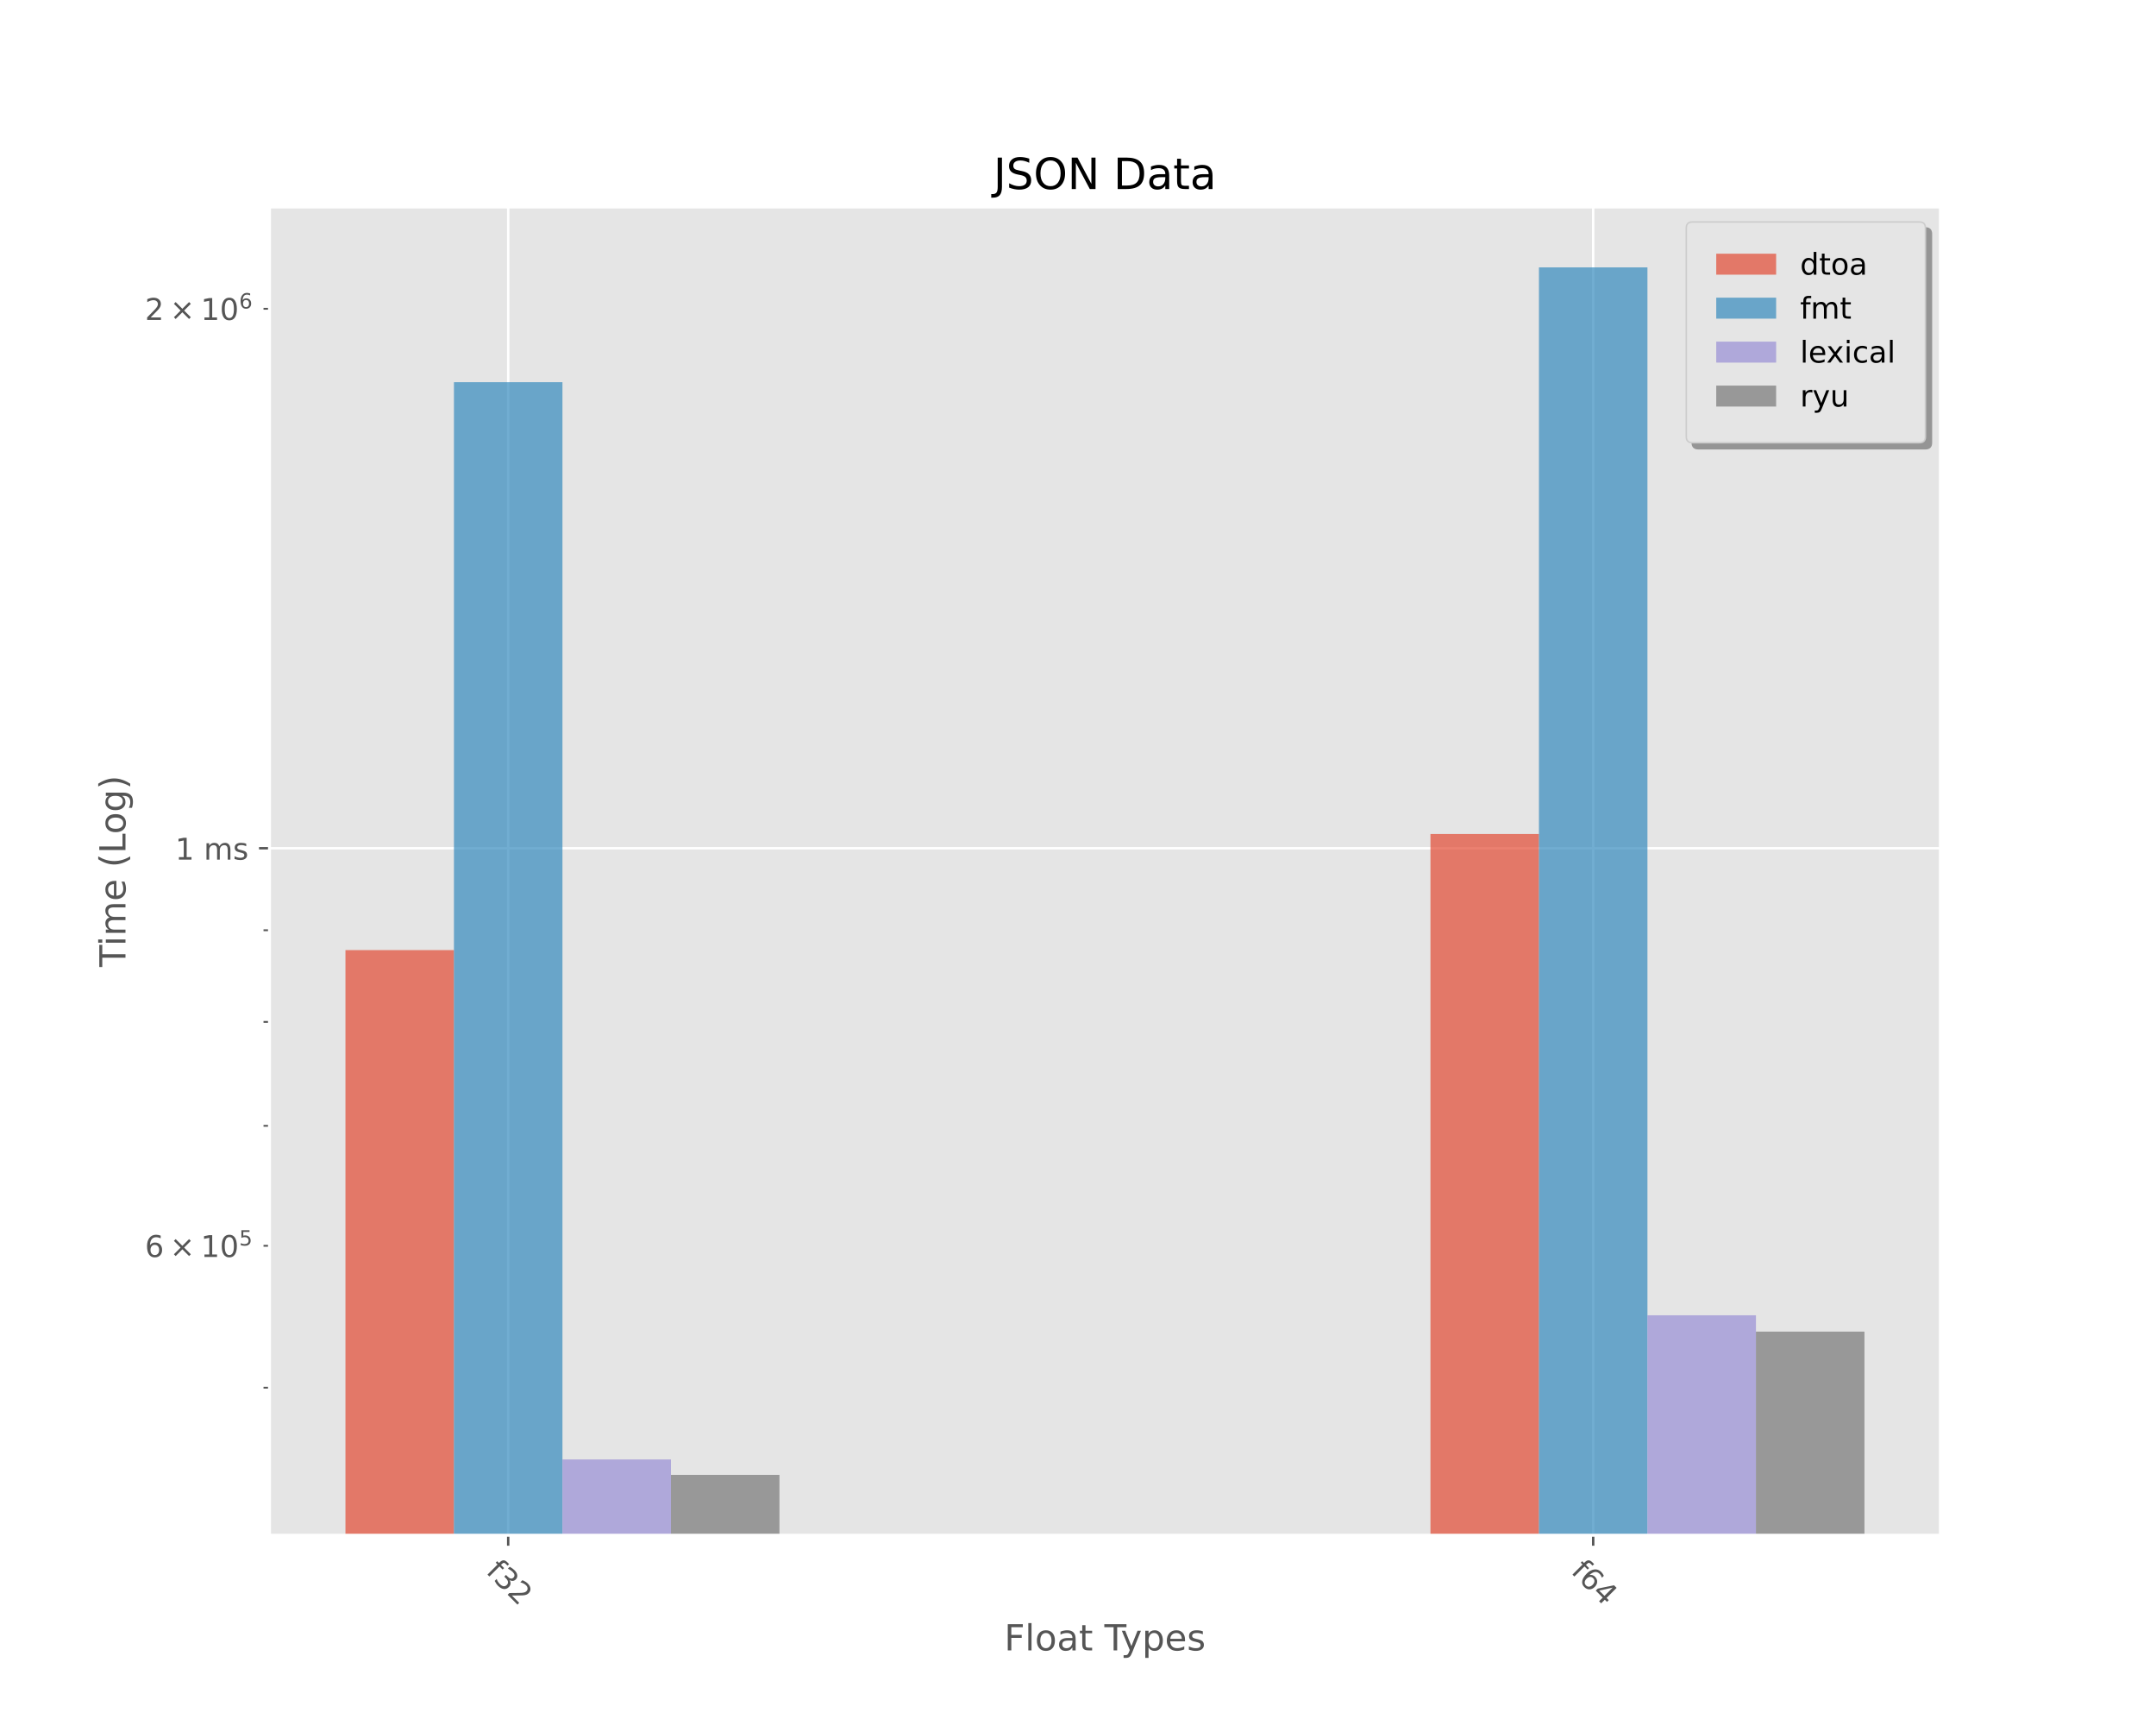
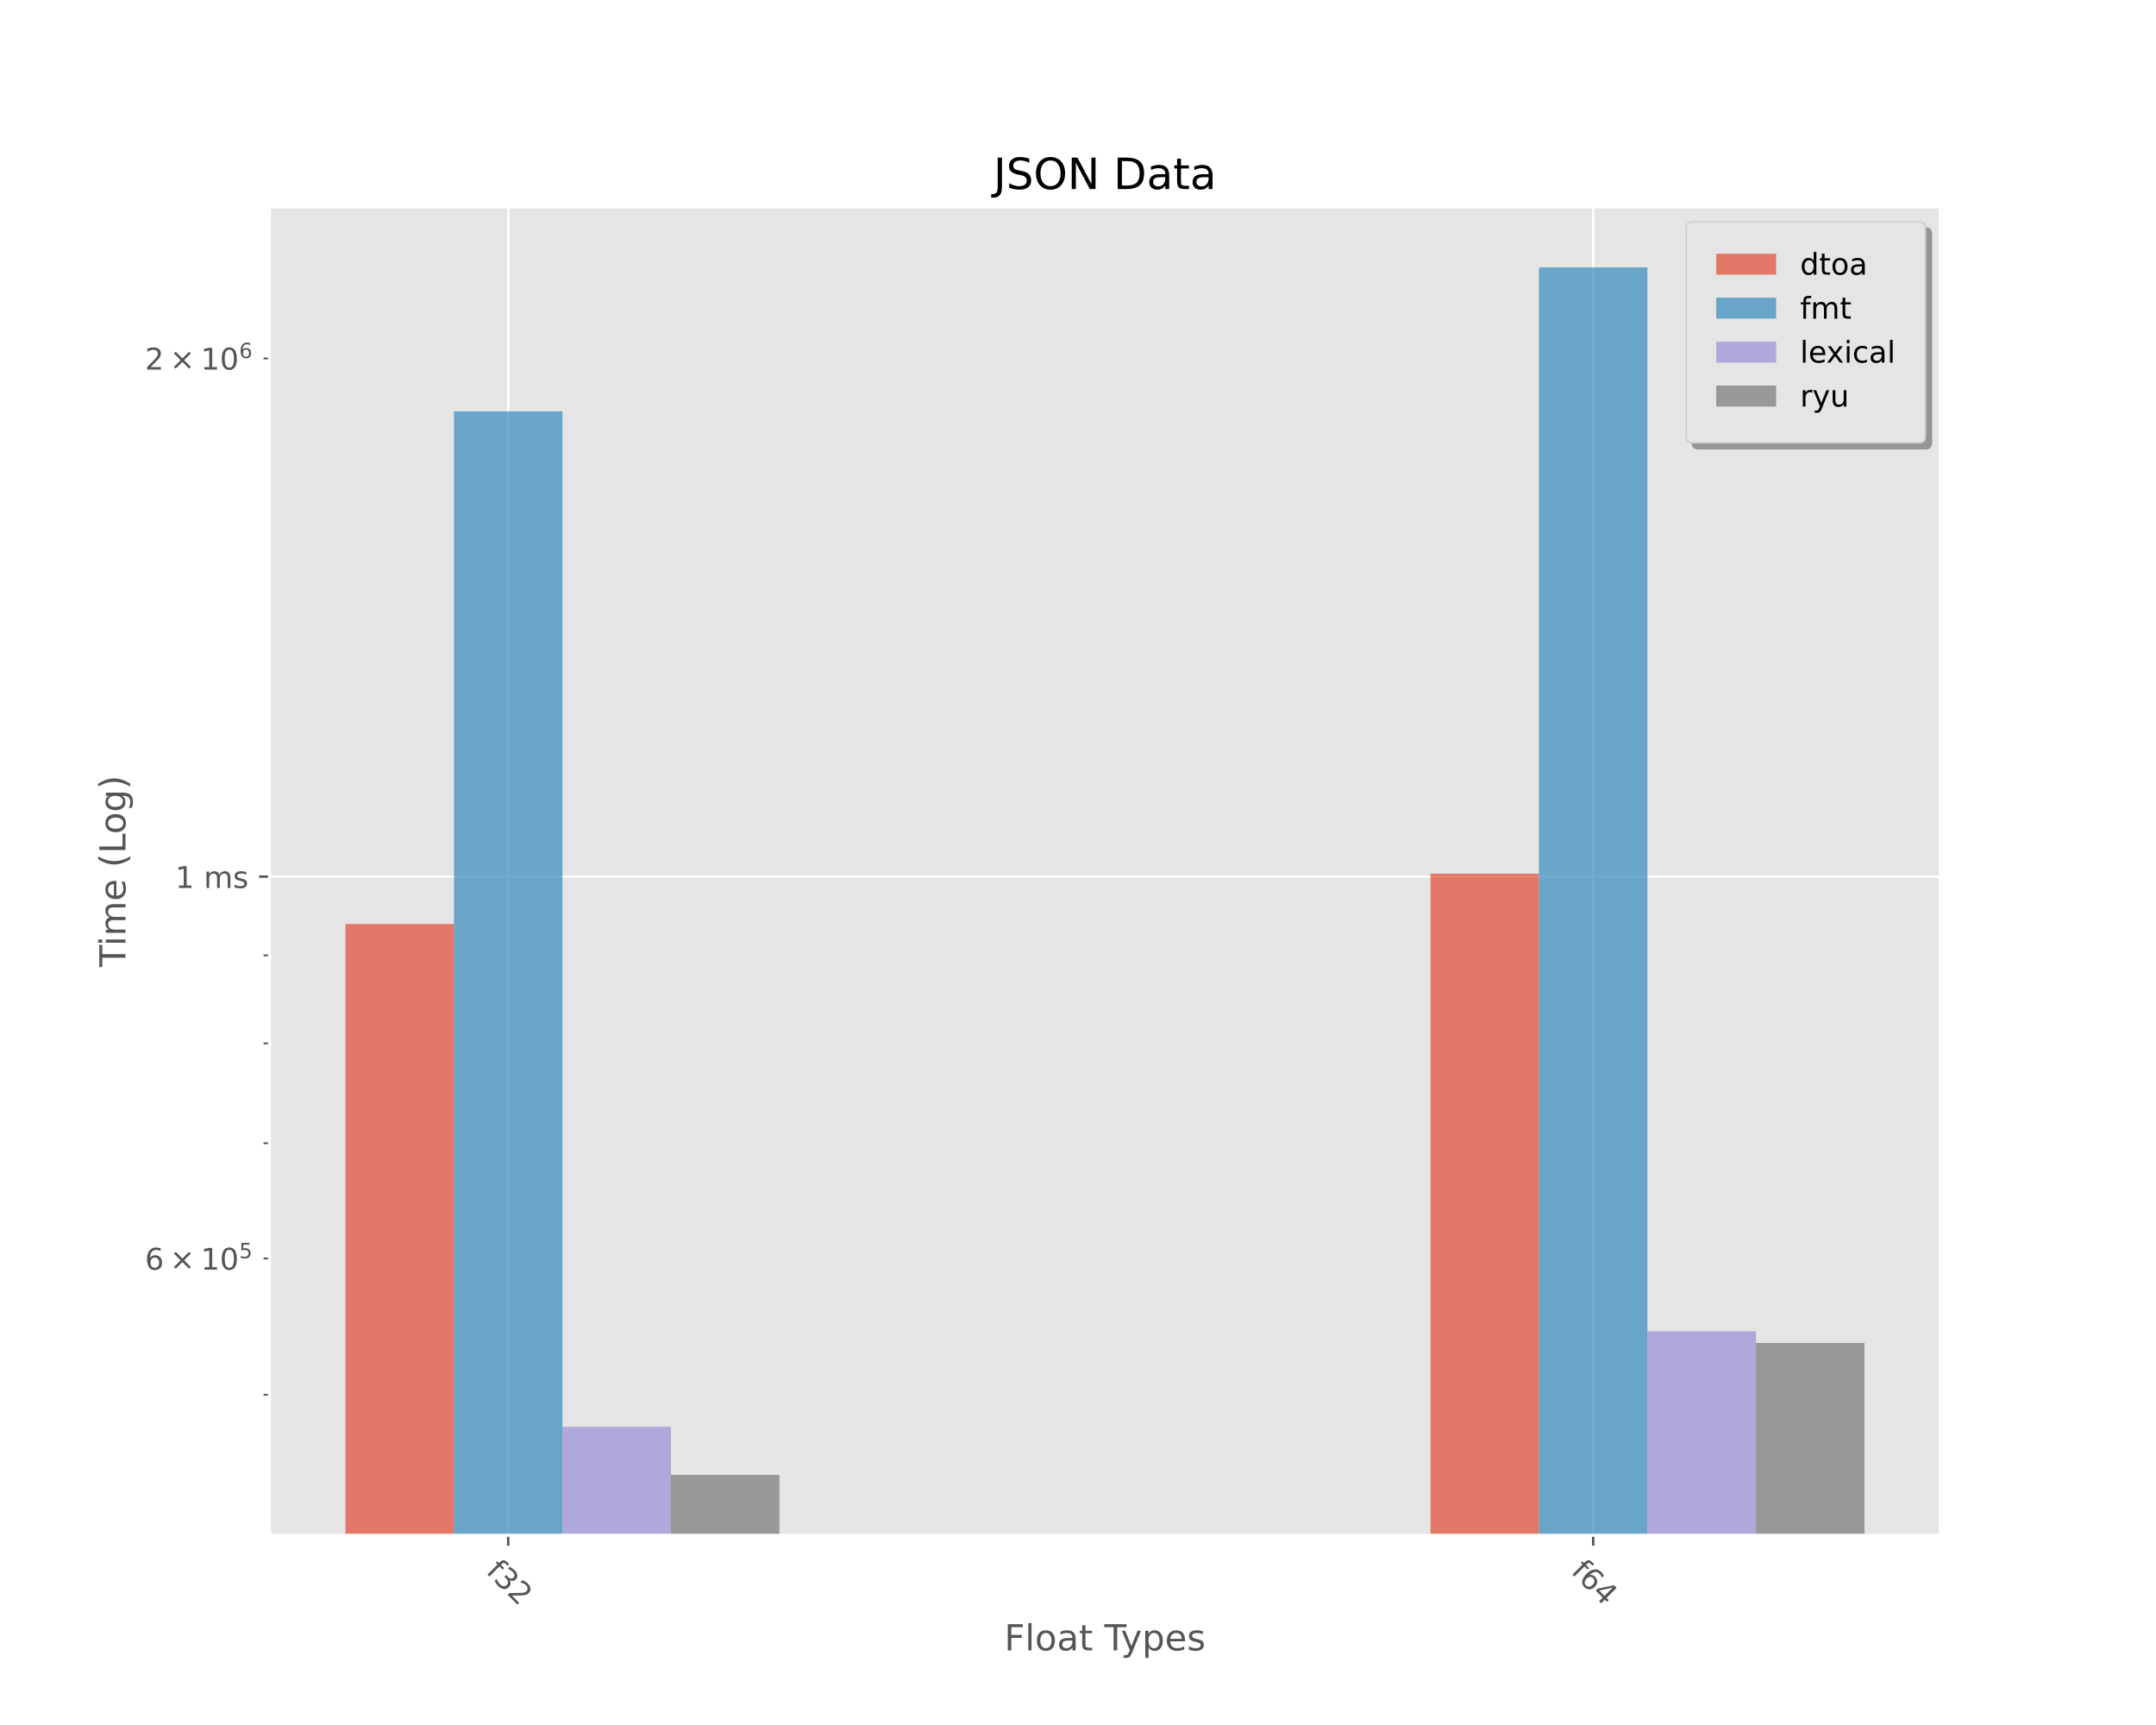
<svg xmlns="http://www.w3.org/2000/svg" xmlns:xlink="http://www.w3.org/1999/xlink" height="576pt" version="1.1" viewBox="0 0 720 576" width="720pt">
  <defs>
    <style type="text/css">*{stroke-linecap:butt;stroke-linejoin:round;}</style>
  </defs>
  <g id="figure_1">
    <g id="patch_1">
      <path d="M 0 576  L 720 576  L 720 0  L 0 0  z " style="fill:#ffffff;" />
    </g>
    <g id="axes_1">
      <g id="patch_2">
        <path d="M 90 512.64  L 648 512.64  L 648 69.12  L 90 69.12  z " style="fill:#e5e5e5;" />
      </g>
      <g id="matplotlib.axis_1">
        <g id="xtick_1">
          <g id="line2d_1">
-             <path clip-path="url(#pb39d639856)" d="M 169.714 512.64  L 169.714 69.12  " style="fill:none;stroke:#ffffff;stroke-linecap:square;stroke-width:0.8;" />
+             <path clip-path="url(#p9420a04731)" d="M 169.714 512.64  L 169.714 69.12  " style="fill:none;stroke:#ffffff;stroke-linecap:square;stroke-width:0.8;" />
          </g>
          <g id="line2d_2">
            <defs>
-               <path d="M 0 0  L 0 3.5  " id="m523b80d320" style="stroke:#555555;stroke-width:0.8;" />
-             </defs>
-             <g>
-               <use style="fill:#555555;stroke:#555555;stroke-width:0.8;" x="169.714" xlink:href="#m523b80d320" y="512.64" />
+               <path d="M 0 0  L 0 3.5  " id="m7dfd75dbc2" style="stroke:#555555;stroke-width:0.8;" />
+             </defs>
+             <g>
+               <use style="fill:#555555;stroke:#555555;stroke-width:0.8;" x="169.714" xlink:href="#m7dfd75dbc2" y="512.64" />
            </g>
          </g>
          <g id="text_1">
            <g style="fill:#555555;" transform="translate(162.0195 525.0129)rotate(-315)scale(0.1 -0.1)">
              <defs>
                <path d="M 2375 4863  L 2375 4384  L 1825 4384  Q 1516 4384 1395 4259  Q 1275 4134 1275 3809  L 1275 3500  L 2222 3500  L 2222 3053  L 1275 3053  L 1275 0  L 697 0  L 697 3053  L 147 3053  L 147 3500  L 697 3500  L 697 3744  Q 697 4328 969 4595  Q 1241 4863 1831 4863  L 2375 4863  z " id="DejaVuSans-66" transform="scale(0.015625)" />
                <path d="M 2597 2516  Q 3050 2419 3304 2112  Q 3559 1806 3559 1356  Q 3559 666 3084 287  Q 2609 -91 1734 -91  Q 1441 -91 1130 -33  Q 819 25 488 141  L 488 750  Q 750 597 1062 519  Q 1375 441 1716 441  Q 2309 441 2620 675  Q 2931 909 2931 1356  Q 2931 1769 2642 2001  Q 2353 2234 1838 2234  L 1294 2234  L 1294 2753  L 1863 2753  Q 2328 2753 2575 2939  Q 2822 3125 2822 3475  Q 2822 3834 2567 4026  Q 2313 4219 1838 4219  Q 1578 4219 1281 4162  Q 984 4106 628 3988  L 628 4550  Q 988 4650 1302 4700  Q 1616 4750 1894 4750  Q 2613 4750 3031 4423  Q 3450 4097 3450 3541  Q 3450 3153 3228 2886  Q 3006 2619 2597 2516  z " id="DejaVuSans-33" transform="scale(0.015625)" />
                <path d="M 1228 531  L 3431 531  L 3431 0  L 469 0  L 469 531  Q 828 903 1448 1529  Q 2069 2156 2228 2338  Q 2531 2678 2651 2914  Q 2772 3150 2772 3378  Q 2772 3750 2511 3984  Q 2250 4219 1831 4219  Q 1534 4219 1204 4116  Q 875 4013 500 3803  L 500 4441  Q 881 4594 1212 4672  Q 1544 4750 1819 4750  Q 2544 4750 2975 4387  Q 3406 4025 3406 3419  Q 3406 3131 3298 2873  Q 3191 2616 2906 2266  Q 2828 2175 2409 1742  Q 1991 1309 1228 531  z " id="DejaVuSans-32" transform="scale(0.015625)" />
              </defs>
              <use xlink:href="#DejaVuSans-66" />
              <use x="35.205" xlink:href="#DejaVuSans-33" />
              <use x="98.828" xlink:href="#DejaVuSans-32" />
            </g>
          </g>
        </g>
        <g id="xtick_2">
          <g id="line2d_3">
-             <path clip-path="url(#pb39d639856)" d="M 532.052 512.64  L 532.052 69.12  " style="fill:none;stroke:#ffffff;stroke-linecap:square;stroke-width:0.8;" />
+             <path clip-path="url(#p9420a04731)" d="M 532.052 512.64  L 532.052 69.12  " style="fill:none;stroke:#ffffff;stroke-linecap:square;stroke-width:0.8;" />
          </g>
          <g id="line2d_4">
            <g>
-               <use style="fill:#555555;stroke:#555555;stroke-width:0.8;" x="532.052" xlink:href="#m523b80d320" y="512.64" />
+               <use style="fill:#555555;stroke:#555555;stroke-width:0.8;" x="532.052" xlink:href="#m7dfd75dbc2" y="512.64" />
            </g>
          </g>
          <g id="text_2">
            <g style="fill:#555555;" transform="translate(524.3572 525.0129)rotate(-315)scale(0.1 -0.1)">
              <defs>
                <path d="M 2113 2584  Q 1688 2584 1439 2293  Q 1191 2003 1191 1497  Q 1191 994 1439 701  Q 1688 409 2113 409  Q 2538 409 2786 701  Q 3034 994 3034 1497  Q 3034 2003 2786 2293  Q 2538 2584 2113 2584  z M 3366 4563  L 3366 3988  Q 3128 4100 2886 4159  Q 2644 4219 2406 4219  Q 1781 4219 1451 3797  Q 1122 3375 1075 2522  Q 1259 2794 1537 2939  Q 1816 3084 2150 3084  Q 2853 3084 3261 2657  Q 3669 2231 3669 1497  Q 3669 778 3244 343  Q 2819 -91 2113 -91  Q 1303 -91 875 529  Q 447 1150 447 2328  Q 447 3434 972 4092  Q 1497 4750 2381 4750  Q 2619 4750 2861 4703  Q 3103 4656 3366 4563  z " id="DejaVuSans-36" transform="scale(0.015625)" />
                <path d="M 2419 4116  L 825 1625  L 2419 1625  L 2419 4116  z M 2253 4666  L 3047 4666  L 3047 1625  L 3713 1625  L 3713 1100  L 3047 1100  L 3047 0  L 2419 0  L 2419 1100  L 313 1100  L 313 1709  L 2253 4666  z " id="DejaVuSans-34" transform="scale(0.015625)" />
              </defs>
              <use xlink:href="#DejaVuSans-66" />
              <use x="35.205" xlink:href="#DejaVuSans-36" />
              <use x="98.828" xlink:href="#DejaVuSans-34" />
            </g>
          </g>
        </g>
        <g id="text_3">
          <g style="fill:#555555;" transform="translate(335.37 551.0888)scale(0.12 -0.12)">
            <defs>
              <path d="M 628 4666  L 3309 4666  L 3309 4134  L 1259 4134  L 1259 2759  L 3109 2759  L 3109 2228  L 1259 2228  L 1259 0  L 628 0  L 628 4666  z " id="DejaVuSans-46" transform="scale(0.015625)" />
              <path d="M 603 4863  L 1178 4863  L 1178 0  L 603 0  L 603 4863  z " id="DejaVuSans-6c" transform="scale(0.015625)" />
              <path d="M 1959 3097  Q 1497 3097 1228 2736  Q 959 2375 959 1747  Q 959 1119 1226 758  Q 1494 397 1959 397  Q 2419 397 2687 759  Q 2956 1122 2956 1747  Q 2956 2369 2687 2733  Q 2419 3097 1959 3097  z M 1959 3584  Q 2709 3584 3137 3096  Q 3566 2609 3566 1747  Q 3566 888 3137 398  Q 2709 -91 1959 -91  Q 1206 -91 779 398  Q 353 888 353 1747  Q 353 2609 779 3096  Q 1206 3584 1959 3584  z " id="DejaVuSans-6f" transform="scale(0.015625)" />
              <path d="M 2194 1759  Q 1497 1759 1228 1600  Q 959 1441 959 1056  Q 959 750 1161 570  Q 1363 391 1709 391  Q 2188 391 2477 730  Q 2766 1069 2766 1631  L 2766 1759  L 2194 1759  z M 3341 1997  L 3341 0  L 2766 0  L 2766 531  Q 2569 213 2275 61  Q 1981 -91 1556 -91  Q 1019 -91 701 211  Q 384 513 384 1019  Q 384 1609 779 1909  Q 1175 2209 1959 2209  L 2766 2209  L 2766 2266  Q 2766 2663 2505 2880  Q 2244 3097 1772 3097  Q 1472 3097 1187 3025  Q 903 2953 641 2809  L 641 3341  Q 956 3463 1253 3523  Q 1550 3584 1831 3584  Q 2591 3584 2966 3190  Q 3341 2797 3341 1997  z " id="DejaVuSans-61" transform="scale(0.015625)" />
              <path d="M 1172 4494  L 1172 3500  L 2356 3500  L 2356 3053  L 1172 3053  L 1172 1153  Q 1172 725 1289 603  Q 1406 481 1766 481  L 2356 481  L 2356 0  L 1766 0  Q 1100 0 847 248  Q 594 497 594 1153  L 594 3053  L 172 3053  L 172 3500  L 594 3500  L 594 4494  L 1172 4494  z " id="DejaVuSans-74" transform="scale(0.015625)" />
              <path id="DejaVuSans-20" transform="scale(0.015625)" />
              <path d="M -19 4666  L 3928 4666  L 3928 4134  L 2272 4134  L 2272 0  L 1638 0  L 1638 4134  L -19 4134  L -19 4666  z " id="DejaVuSans-54" transform="scale(0.015625)" />
              <path d="M 2059 -325  Q 1816 -950 1584 -1140  Q 1353 -1331 966 -1331  L 506 -1331  L 506 -850  L 844 -850  Q 1081 -850 1212 -737  Q 1344 -625 1503 -206  L 1606 56  L 191 3500  L 800 3500  L 1894 763  L 2988 3500  L 3597 3500  L 2059 -325  z " id="DejaVuSans-79" transform="scale(0.015625)" />
              <path d="M 1159 525  L 1159 -1331  L 581 -1331  L 581 3500  L 1159 3500  L 1159 2969  Q 1341 3281 1617 3432  Q 1894 3584 2278 3584  Q 2916 3584 3314 3078  Q 3713 2572 3713 1747  Q 3713 922 3314 415  Q 2916 -91 2278 -91  Q 1894 -91 1617 61  Q 1341 213 1159 525  z M 3116 1747  Q 3116 2381 2855 2742  Q 2594 3103 2138 3103  Q 1681 3103 1420 2742  Q 1159 2381 1159 1747  Q 1159 1113 1420 752  Q 1681 391 2138 391  Q 2594 391 2855 752  Q 3116 1113 3116 1747  z " id="DejaVuSans-70" transform="scale(0.015625)" />
              <path d="M 3597 1894  L 3597 1613  L 953 1613  Q 991 1019 1311 708  Q 1631 397 2203 397  Q 2534 397 2845 478  Q 3156 559 3463 722  L 3463 178  Q 3153 47 2828 -22  Q 2503 -91 2169 -91  Q 1331 -91 842 396  Q 353 884 353 1716  Q 353 2575 817 3079  Q 1281 3584 2069 3584  Q 2775 3584 3186 3129  Q 3597 2675 3597 1894  z M 3022 2063  Q 3016 2534 2758 2815  Q 2500 3097 2075 3097  Q 1594 3097 1305 2825  Q 1016 2553 972 2059  L 3022 2063  z " id="DejaVuSans-65" transform="scale(0.015625)" />
              <path d="M 2834 3397  L 2834 2853  Q 2591 2978 2328 3040  Q 2066 3103 1784 3103  Q 1356 3103 1142 2972  Q 928 2841 928 2578  Q 928 2378 1081 2264  Q 1234 2150 1697 2047  L 1894 2003  Q 2506 1872 2764 1633  Q 3022 1394 3022 966  Q 3022 478 2636 193  Q 2250 -91 1575 -91  Q 1294 -91 989 -36  Q 684 19 347 128  L 347 722  Q 666 556 975 473  Q 1284 391 1588 391  Q 1994 391 2212 530  Q 2431 669 2431 922  Q 2431 1156 2273 1281  Q 2116 1406 1581 1522  L 1381 1569  Q 847 1681 609 1914  Q 372 2147 372 2553  Q 372 3047 722 3315  Q 1072 3584 1716 3584  Q 2034 3584 2315 3537  Q 2597 3491 2834 3397  z " id="DejaVuSans-73" transform="scale(0.015625)" />
            </defs>
            <use xlink:href="#DejaVuSans-46" />
            <use x="57.52" xlink:href="#DejaVuSans-6c" />
            <use x="85.303" xlink:href="#DejaVuSans-6f" />
            <use x="146.484" xlink:href="#DejaVuSans-61" />
            <use x="207.764" xlink:href="#DejaVuSans-74" />
            <use x="246.973" xlink:href="#DejaVuSans-20" />
            <use x="278.76" xlink:href="#DejaVuSans-54" />
            <use x="324.219" xlink:href="#DejaVuSans-79" />
            <use x="383.398" xlink:href="#DejaVuSans-70" />
            <use x="446.875" xlink:href="#DejaVuSans-65" />
            <use x="508.398" xlink:href="#DejaVuSans-73" />
          </g>
        </g>
      </g>
      <g id="matplotlib.axis_2">
        <g id="ytick_1">
          <g id="line2d_5">
-             <path clip-path="url(#pb39d639856)" d="M 90 283.235  L 648 283.235  " style="fill:none;stroke:#ffffff;stroke-linecap:square;stroke-width:0.8;" />
+             <path clip-path="url(#p9420a04731)" d="M 90 292.712  L 648 292.712  " style="fill:none;stroke:#ffffff;stroke-linecap:square;stroke-width:0.8;" />
          </g>
          <g id="line2d_6">
            <defs>
-               <path d="M 0 0  L -3.5 0  " id="mf4df995184" style="stroke:#555555;stroke-width:0.8;" />
-             </defs>
-             <g>
-               <use style="fill:#555555;stroke:#555555;stroke-width:0.8;" x="90" xlink:href="#mf4df995184" y="283.235" />
+               <path d="M 0 0  L -3.5 0  " id="m09dcf64f02" style="stroke:#555555;stroke-width:0.8;" />
+             </defs>
+             <g>
+               <use style="fill:#555555;stroke:#555555;stroke-width:0.8;" x="90" xlink:href="#m09dcf64f02" y="292.712" />
            </g>
          </g>
          <g id="text_4">
-             <g style="fill:#555555;" transform="translate(58.50937 287.0343)scale(0.1 -0.1)">
+             <g style="fill:#555555;" transform="translate(58.50937 296.5116)scale(0.1 -0.1)">
              <defs>
                <path d="M 794 531  L 1825 531  L 1825 4091  L 703 3866  L 703 4441  L 1819 4666  L 2450 4666  L 2450 531  L 3481 531  L 3481 0  L 794 0  L 794 531  z " id="DejaVuSans-31" transform="scale(0.015625)" />
                <path d="M 3328 2828  Q 3544 3216 3844 3400  Q 4144 3584 4550 3584  Q 5097 3584 5394 3201  Q 5691 2819 5691 2113  L 5691 0  L 5113 0  L 5113 2094  Q 5113 2597 4934 2840  Q 4756 3084 4391 3084  Q 3944 3084 3684 2787  Q 3425 2491 3425 1978  L 3425 0  L 2847 0  L 2847 2094  Q 2847 2600 2669 2842  Q 2491 3084 2119 3084  Q 1678 3084 1418 2786  Q 1159 2488 1159 1978  L 1159 0  L 581 0  L 581 3500  L 1159 3500  L 1159 2956  Q 1356 3278 1631 3431  Q 1906 3584 2284 3584  Q 2666 3584 2933 3390  Q 3200 3197 3328 2828  z " id="DejaVuSans-6d" transform="scale(0.015625)" />
              </defs>
              <use xlink:href="#DejaVuSans-31" />
              <use x="63.623" xlink:href="#DejaVuSans-20" />
              <use x="95.41" xlink:href="#DejaVuSans-6d" />
              <use x="192.822" xlink:href="#DejaVuSans-73" />
            </g>
          </g>
        </g>
        <g id="ytick_2">
          <g id="line2d_7">
            <defs>
-               <path d="M 0 0  L -2 0  " id="m9cb5d8963e" style="stroke:#555555;stroke-width:0.6;" />
-             </defs>
-             <g>
-               <use style="fill:#555555;stroke:#555555;stroke-width:0.6;" x="90" xlink:href="#m9cb5d8963e" y="463.367" />
+               <path d="M 0 0  L -2 0  " id="mdaf0787cc4" style="stroke:#555555;stroke-width:0.6;" />
+             </defs>
+             <g>
+               <use style="fill:#555555;stroke:#555555;stroke-width:0.6;" x="90" xlink:href="#mdaf0787cc4" y="465.744" />
            </g>
          </g>
        </g>
        <g id="ytick_3">
          <g id="line2d_8">
            <g>
-               <use style="fill:#555555;stroke:#555555;stroke-width:0.6;" x="90" xlink:href="#m9cb5d8963e" y="415.986" />
+               <use style="fill:#555555;stroke:#555555;stroke-width:0.6;" x="90" xlink:href="#mdaf0787cc4" y="420.231" />
            </g>
          </g>
          <g id="text_5">
-             <g style="fill:#555555;" transform="translate(48.4 419.7856)scale(0.1 -0.1)">
+             <g style="fill:#555555;" transform="translate(48.4 424.0299)scale(0.1 -0.1)">
              <defs>
                <path d="M 4488 3438  L 3059 2003  L 4488 575  L 4116 197  L 2681 1631  L 1247 197  L 878 575  L 2303 2003  L 878 3438  L 1247 3816  L 2681 2381  L 4116 3816  L 4488 3438  z " id="DejaVuSans-d7" transform="scale(0.015625)" />
                <path d="M 2034 4250  Q 1547 4250 1301 3770  Q 1056 3291 1056 2328  Q 1056 1369 1301 889  Q 1547 409 2034 409  Q 2525 409 2770 889  Q 3016 1369 3016 2328  Q 3016 3291 2770 3770  Q 2525 4250 2034 4250  z M 2034 4750  Q 2819 4750 3233 4129  Q 3647 3509 3647 2328  Q 3647 1150 3233 529  Q 2819 -91 2034 -91  Q 1250 -91 836 529  Q 422 1150 422 2328  Q 422 3509 836 4129  Q 1250 4750 2034 4750  z " id="DejaVuSans-30" transform="scale(0.015625)" />
                <path d="M 691 4666  L 3169 4666  L 3169 4134  L 1269 4134  L 1269 2991  Q 1406 3038 1543 3061  Q 1681 3084 1819 3084  Q 2600 3084 3056 2656  Q 3513 2228 3513 1497  Q 3513 744 3044 326  Q 2575 -91 1722 -91  Q 1428 -91 1123 -41  Q 819 9 494 109  L 494 744  Q 775 591 1075 516  Q 1375 441 1709 441  Q 2250 441 2565 725  Q 2881 1009 2881 1497  Q 2881 1984 2565 2268  Q 2250 2553 1709 2553  Q 1456 2553 1204 2497  Q 953 2441 691 2322  L 691 4666  z " id="DejaVuSans-35" transform="scale(0.015625)" />
              </defs>
              <use transform="translate(0 0.684375)" xlink:href="#DejaVuSans-36" />
              <use transform="translate(83.10547 0.684375)" xlink:href="#DejaVuSans-d7" />
              <use transform="translate(186.377 0.684375)" xlink:href="#DejaVuSans-31" />
              <use transform="translate(250 0.684375)" xlink:href="#DejaVuSans-30" />
              <use transform="translate(314.5801 38.96563)scale(0.7)" xlink:href="#DejaVuSans-35" />
            </g>
          </g>
        </g>
        <g id="ytick_4">
          <g id="line2d_9">
            <g>
-               <use style="fill:#555555;stroke:#555555;stroke-width:0.6;" x="90" xlink:href="#m9cb5d8963e" y="375.926" />
+               <use style="fill:#555555;stroke:#555555;stroke-width:0.6;" x="90" xlink:href="#mdaf0787cc4" y="381.75" />
            </g>
          </g>
        </g>
        <g id="ytick_5">
          <g id="line2d_10">
            <g>
-               <use style="fill:#555555;stroke:#555555;stroke-width:0.6;" x="90" xlink:href="#m9cb5d8963e" y="341.225" />
+               <use style="fill:#555555;stroke:#555555;stroke-width:0.6;" x="90" xlink:href="#mdaf0787cc4" y="348.416" />
            </g>
          </g>
        </g>
        <g id="ytick_6">
          <g id="line2d_11">
            <g>
-               <use style="fill:#555555;stroke:#555555;stroke-width:0.6;" x="90" xlink:href="#m9cb5d8963e" y="310.616" />
+               <use style="fill:#555555;stroke:#555555;stroke-width:0.6;" x="90" xlink:href="#mdaf0787cc4" y="319.014" />
            </g>
          </g>
        </g>
        <g id="ytick_7">
          <g id="line2d_12">
            <g>
-               <use style="fill:#555555;stroke:#555555;stroke-width:0.6;" x="90" xlink:href="#m9cb5d8963e" y="103.103" />
+               <use style="fill:#555555;stroke:#555555;stroke-width:0.6;" x="90" xlink:href="#mdaf0787cc4" y="119.681" />
            </g>
          </g>
          <g id="text_6">
-             <g style="fill:#555555;" transform="translate(48.4 106.902)scale(0.1 -0.1)">
+             <g style="fill:#555555;" transform="translate(48.4 123.48)scale(0.1 -0.1)">
              <use transform="translate(0 0.765625)" xlink:href="#DejaVuSans-32" />
              <use transform="translate(83.10547 0.765625)" xlink:href="#DejaVuSans-d7" />
              <use transform="translate(186.377 0.765625)" xlink:href="#DejaVuSans-31" />
              <use transform="translate(250 0.765625)" xlink:href="#DejaVuSans-30" />
              <use transform="translate(314.5801 39.04688)scale(0.7)" xlink:href="#DejaVuSans-36" />
            </g>
          </g>
        </g>
        <g id="text_7">
          <g style="fill:#555555;" transform="translate(41.90438 322.8675)rotate(-90)scale(0.12 -0.12)">
            <defs>
              <path d="M 603 3500  L 1178 3500  L 1178 0  L 603 0  L 603 3500  z M 603 4863  L 1178 4863  L 1178 4134  L 603 4134  L 603 4863  z " id="DejaVuSans-69" transform="scale(0.015625)" />
              <path d="M 1984 4856  Q 1566 4138 1362 3434  Q 1159 2731 1159 2009  Q 1159 1288 1364 580  Q 1569 -128 1984 -844  L 1484 -844  Q 1016 -109 783 600  Q 550 1309 550 2009  Q 550 2706 781 3412  Q 1013 4119 1484 4856  L 1984 4856  z " id="DejaVuSans-28" transform="scale(0.015625)" />
              <path d="M 628 4666  L 1259 4666  L 1259 531  L 3531 531  L 3531 0  L 628 0  L 628 4666  z " id="DejaVuSans-4c" transform="scale(0.015625)" />
              <path d="M 2906 1791  Q 2906 2416 2648 2759  Q 2391 3103 1925 3103  Q 1463 3103 1205 2759  Q 947 2416 947 1791  Q 947 1169 1205 825  Q 1463 481 1925 481  Q 2391 481 2648 825  Q 2906 1169 2906 1791  z M 3481 434  Q 3481 -459 3084 -895  Q 2688 -1331 1869 -1331  Q 1566 -1331 1297 -1286  Q 1028 -1241 775 -1147  L 775 -588  Q 1028 -725 1275 -790  Q 1522 -856 1778 -856  Q 2344 -856 2625 -561  Q 2906 -266 2906 331  L 2906 616  Q 2728 306 2450 153  Q 2172 0 1784 0  Q 1141 0 747 490  Q 353 981 353 1791  Q 353 2603 747 3093  Q 1141 3584 1784 3584  Q 2172 3584 2450 3431  Q 2728 3278 2906 2969  L 2906 3500  L 3481 3500  L 3481 434  z " id="DejaVuSans-67" transform="scale(0.015625)" />
              <path d="M 513 4856  L 1013 4856  Q 1481 4119 1714 3412  Q 1947 2706 1947 2009  Q 1947 1309 1714 600  Q 1481 -109 1013 -844  L 513 -844  Q 928 -128 1133 580  Q 1338 1288 1338 2009  Q 1338 2731 1133 3434  Q 928 4138 513 4856  z " id="DejaVuSans-29" transform="scale(0.015625)" />
            </defs>
            <use xlink:href="#DejaVuSans-54" />
            <use x="57.959" xlink:href="#DejaVuSans-69" />
            <use x="85.742" xlink:href="#DejaVuSans-6d" />
            <use x="183.154" xlink:href="#DejaVuSans-65" />
            <use x="244.678" xlink:href="#DejaVuSans-20" />
            <use x="276.465" xlink:href="#DejaVuSans-28" />
            <use x="315.479" xlink:href="#DejaVuSans-4c" />
            <use x="369.441" xlink:href="#DejaVuSans-6f" />
            <use x="430.623" xlink:href="#DejaVuSans-67" />
            <use x="494.1" xlink:href="#DejaVuSans-29" />
          </g>
        </g>
      </g>
      <g id="patch_3">
-         <path clip-path="url(#pb39d639856)" d="M 115.364 602260.131  L 151.597 602260.131  L 151.597 317.254  L 115.364 317.254  z " style="fill:#e24a33;opacity:0.7;" />
+         <path clip-path="url(#p9420a04731)" d="M 115.364 578539.915  L 151.597 578539.915  L 151.597 308.521  L 115.364 308.521  z " style="fill:#e24a33;opacity:0.7;" />
      </g>
      <g id="patch_4">
-         <path clip-path="url(#pb39d639856)" d="M 477.701 602260.131  L 513.935 602260.131  L 513.935 278.476  L 477.701 278.476  z " style="fill:#e24a33;opacity:0.7;" />
+         <path clip-path="url(#p9420a04731)" d="M 477.701 578539.915  L 513.935 578539.915  L 513.935 291.733  L 477.701 291.733  z " style="fill:#e24a33;opacity:0.7;" />
      </g>
      <g id="patch_5">
-         <path clip-path="url(#pb39d639856)" d="M 151.597 602260.131  L 187.831 602260.131  L 187.831 127.617  L 151.597 127.617  z " style="fill:#348abd;opacity:0.7;" />
+         <path clip-path="url(#p9420a04731)" d="M 151.597 578539.915  L 187.831 578539.915  L 187.831 137.355  L 151.597 137.355  z " style="fill:#348abd;opacity:0.7;" />
      </g>
      <g id="patch_6">
-         <path clip-path="url(#pb39d639856)" d="M 513.935 602260.131  L 550.169 602260.131  L 550.169 89.28  L 513.935 89.28  z " style="fill:#348abd;opacity:0.7;" />
+         <path clip-path="url(#p9420a04731)" d="M 513.935 578539.915  L 550.169 578539.915  L 550.169 89.28  L 513.935 89.28  z " style="fill:#348abd;opacity:0.7;" />
      </g>
      <g id="patch_7">
-         <path clip-path="url(#pb39d639856)" d="M 187.831 602260.131  L 224.065 602260.131  L 224.065 487.33  L 187.831 487.33  z " style="fill:#988ed5;opacity:0.7;" />
+         <path clip-path="url(#p9420a04731)" d="M 187.831 578539.915  L 224.065 578539.915  L 224.065 476.431  L 187.831 476.431  z " style="fill:#988ed5;opacity:0.7;" />
      </g>
      <g id="patch_8">
-         <path clip-path="url(#pb39d639856)" d="M 550.169 602260.131  L 586.403 602260.131  L 586.403 439.189  L 550.169 439.189  z " style="fill:#988ed5;opacity:0.7;" />
+         <path clip-path="url(#p9420a04731)" d="M 550.169 578539.915  L 586.403 578539.915  L 586.403 444.53  L 550.169 444.53  z " style="fill:#988ed5;opacity:0.7;" />
      </g>
      <g id="patch_9">
-         <path clip-path="url(#pb39d639856)" d="M 224.065 602260.131  L 260.299 602260.131  L 260.299 492.48  L 224.065 492.48  z " style="fill:#777777;opacity:0.7;" />
+         <path clip-path="url(#p9420a04731)" d="M 224.065 578539.915  L 260.299 578539.915  L 260.299 492.48  L 224.065 492.48  z " style="fill:#777777;opacity:0.7;" />
      </g>
      <g id="patch_10">
-         <path clip-path="url(#pb39d639856)" d="M 586.403 602260.131  L 622.636 602260.131  L 622.636 444.643  L 586.403 444.643  z " style="fill:#777777;opacity:0.7;" />
+         <path clip-path="url(#p9420a04731)" d="M 586.403 578539.915  L 622.636 578539.915  L 622.636 448.429  L 586.403 448.429  z " style="fill:#777777;opacity:0.7;" />
      </g>
      <g id="patch_11">
        <path d="M 90 512.64  L 90 69.12  " style="fill:none;stroke:#ffffff;stroke-linecap:square;stroke-linejoin:miter;" />
      </g>
      <g id="patch_12">
        <path d="M 648 512.64  L 648 69.12  " style="fill:none;stroke:#ffffff;stroke-linecap:square;stroke-linejoin:miter;" />
      </g>
      <g id="patch_13">
        <path d="M 90 512.64  L 648 512.64  " style="fill:none;stroke:#ffffff;stroke-linecap:square;stroke-linejoin:miter;" />
      </g>
      <g id="patch_14">
        <path d="M 90 69.12  L 648 69.12  " style="fill:none;stroke:#ffffff;stroke-linecap:square;stroke-linejoin:miter;" />
      </g>
      <g id="text_8">
        <g transform="translate(331.7715 63.12)scale(0.144 -0.144)">
          <defs>
            <path d="M 628 4666  L 1259 4666  L 1259 325  Q 1259 -519 939 -900  Q 619 -1281 -91 -1281  L -331 -1281  L -331 -750  L -134 -750  Q 284 -750 456 -515  Q 628 -281 628 325  L 628 4666  z " id="DejaVuSans-4a" transform="scale(0.015625)" />
            <path d="M 3425 4513  L 3425 3897  Q 3066 4069 2747 4153  Q 2428 4238 2131 4238  Q 1616 4238 1336 4038  Q 1056 3838 1056 3469  Q 1056 3159 1242 3001  Q 1428 2844 1947 2747  L 2328 2669  Q 3034 2534 3370 2195  Q 3706 1856 3706 1288  Q 3706 609 3251 259  Q 2797 -91 1919 -91  Q 1588 -91 1214 -16  Q 841 59 441 206  L 441 856  Q 825 641 1194 531  Q 1563 422 1919 422  Q 2459 422 2753 634  Q 3047 847 3047 1241  Q 3047 1584 2836 1778  Q 2625 1972 2144 2069  L 1759 2144  Q 1053 2284 737 2584  Q 422 2884 422 3419  Q 422 4038 858 4394  Q 1294 4750 2059 4750  Q 2388 4750 2728 4690  Q 3069 4631 3425 4513  z " id="DejaVuSans-53" transform="scale(0.015625)" />
            <path d="M 2522 4238  Q 1834 4238 1429 3725  Q 1025 3213 1025 2328  Q 1025 1447 1429 934  Q 1834 422 2522 422  Q 3209 422 3611 934  Q 4013 1447 4013 2328  Q 4013 3213 3611 3725  Q 3209 4238 2522 4238  z M 2522 4750  Q 3503 4750 4090 4092  Q 4678 3434 4678 2328  Q 4678 1225 4090 567  Q 3503 -91 2522 -91  Q 1538 -91 948 565  Q 359 1222 359 2328  Q 359 3434 948 4092  Q 1538 4750 2522 4750  z " id="DejaVuSans-4f" transform="scale(0.015625)" />
            <path d="M 628 4666  L 1478 4666  L 3547 763  L 3547 4666  L 4159 4666  L 4159 0  L 3309 0  L 1241 3903  L 1241 0  L 628 0  L 628 4666  z " id="DejaVuSans-4e" transform="scale(0.015625)" />
            <path d="M 1259 4147  L 1259 519  L 2022 519  Q 2988 519 3436 956  Q 3884 1394 3884 2338  Q 3884 3275 3436 3711  Q 2988 4147 2022 4147  L 1259 4147  z M 628 4666  L 1925 4666  Q 3281 4666 3915 4102  Q 4550 3538 4550 2338  Q 4550 1131 3912 565  Q 3275 0 1925 0  L 628 0  L 628 4666  z " id="DejaVuSans-44" transform="scale(0.015625)" />
          </defs>
          <use xlink:href="#DejaVuSans-4a" />
          <use x="29.492" xlink:href="#DejaVuSans-53" />
          <use x="92.969" xlink:href="#DejaVuSans-4f" />
          <use x="171.68" xlink:href="#DejaVuSans-4e" />
          <use x="246.484" xlink:href="#DejaVuSans-20" />
          <use x="278.271" xlink:href="#DejaVuSans-44" />
          <use x="355.273" xlink:href="#DejaVuSans-61" />
          <use x="416.553" xlink:href="#DejaVuSans-74" />
          <use x="455.762" xlink:href="#DejaVuSans-61" />
        </g>
      </g>
      <g id="legend_1">
        <g id="patch_15">
          <path d="M 567.142 149.833  L 643 149.833  Q 645 149.833 645 147.833  L 645 78.12  Q 645 76.12 643 76.12  L 567.142 76.12  Q 565.142 76.12 565.142 78.12  L 565.142 147.833  Q 565.142 149.833 567.142 149.833  z " style="fill:#454545;opacity:0.5;stroke:#454545;stroke-linejoin:miter;stroke-width:0.5;" />
        </g>
        <g id="patch_16">
          <path d="M 565.142 147.833  L 641 147.833  Q 643 147.833 643 145.833  L 643 76.12  Q 643 74.12 641 74.12  L 565.142 74.12  Q 563.142 74.12 563.142 76.12  L 563.142 145.833  Q 563.142 147.833 565.142 147.833  z " style="fill:#e5e5e5;stroke:#cccccc;stroke-linejoin:miter;stroke-width:0.5;" />
        </g>
        <g id="patch_17">
          <path d="M 573.142 91.718  L 593.142 91.718  L 593.142 84.718  L 573.142 84.718  z " style="fill:#e24a33;opacity:0.7;" />
        </g>
        <g id="text_9">
          <g transform="translate(601.1422 91.71844)scale(0.1 -0.1)">
            <defs>
              <path d="M 2906 2969  L 2906 4863  L 3481 4863  L 3481 0  L 2906 0  L 2906 525  Q 2725 213 2448 61  Q 2172 -91 1784 -91  Q 1150 -91 751 415  Q 353 922 353 1747  Q 353 2572 751 3078  Q 1150 3584 1784 3584  Q 2172 3584 2448 3432  Q 2725 3281 2906 2969  z M 947 1747  Q 947 1113 1208 752  Q 1469 391 1925 391  Q 2381 391 2643 752  Q 2906 1113 2906 1747  Q 2906 2381 2643 2742  Q 2381 3103 1925 3103  Q 1469 3103 1208 2742  Q 947 2381 947 1747  z " id="DejaVuSans-64" transform="scale(0.015625)" />
            </defs>
            <use xlink:href="#DejaVuSans-64" />
            <use x="63.477" xlink:href="#DejaVuSans-74" />
            <use x="102.686" xlink:href="#DejaVuSans-6f" />
            <use x="163.867" xlink:href="#DejaVuSans-61" />
          </g>
        </g>
        <g id="patch_18">
          <path d="M 573.142 106.397  L 593.142 106.397  L 593.142 99.397  L 573.142 99.397  z " style="fill:#348abd;opacity:0.7;" />
        </g>
        <g id="text_10">
          <g transform="translate(601.1422 106.3966)scale(0.1 -0.1)">
            <use xlink:href="#DejaVuSans-66" />
            <use x="35.205" xlink:href="#DejaVuSans-6d" />
            <use x="132.617" xlink:href="#DejaVuSans-74" />
          </g>
        </g>
        <g id="patch_19">
          <path d="M 573.142 121.075  L 593.142 121.075  L 593.142 114.075  L 573.142 114.075  z " style="fill:#988ed5;opacity:0.7;" />
        </g>
        <g id="text_11">
          <g transform="translate(601.1422 121.0747)scale(0.1 -0.1)">
            <defs>
              <path d="M 3513 3500  L 2247 1797  L 3578 0  L 2900 0  L 1881 1375  L 863 0  L 184 0  L 1544 1831  L 300 3500  L 978 3500  L 1906 2253  L 2834 3500  L 3513 3500  z " id="DejaVuSans-78" transform="scale(0.015625)" />
              <path d="M 3122 3366  L 3122 2828  Q 2878 2963 2633 3030  Q 2388 3097 2138 3097  Q 1578 3097 1268 2742  Q 959 2388 959 1747  Q 959 1106 1268 751  Q 1578 397 2138 397  Q 2388 397 2633 464  Q 2878 531 3122 666  L 3122 134  Q 2881 22 2623 -34  Q 2366 -91 2075 -91  Q 1284 -91 818 406  Q 353 903 353 1747  Q 353 2603 823 3093  Q 1294 3584 2113 3584  Q 2378 3584 2631 3529  Q 2884 3475 3122 3366  z " id="DejaVuSans-63" transform="scale(0.015625)" />
            </defs>
            <use xlink:href="#DejaVuSans-6c" />
            <use x="27.783" xlink:href="#DejaVuSans-65" />
            <use x="87.557" xlink:href="#DejaVuSans-78" />
            <use x="146.736" xlink:href="#DejaVuSans-69" />
            <use x="174.52" xlink:href="#DejaVuSans-63" />
            <use x="229.5" xlink:href="#DejaVuSans-61" />
            <use x="290.779" xlink:href="#DejaVuSans-6c" />
          </g>
        </g>
        <g id="patch_20">
          <path d="M 573.142 135.753  L 593.142 135.753  L 593.142 128.753  L 573.142 128.753  z " style="fill:#777777;opacity:0.7;" />
        </g>
        <g id="text_12">
          <g transform="translate(601.1422 135.7528)scale(0.1 -0.1)">
            <defs>
              <path d="M 2631 2963  Q 2534 3019 2420 3045  Q 2306 3072 2169 3072  Q 1681 3072 1420 2755  Q 1159 2438 1159 1844  L 1159 0  L 581 0  L 581 3500  L 1159 3500  L 1159 2956  Q 1341 3275 1631 3429  Q 1922 3584 2338 3584  Q 2397 3584 2469 3576  Q 2541 3569 2628 3553  L 2631 2963  z " id="DejaVuSans-72" transform="scale(0.015625)" />
              <path d="M 544 1381  L 544 3500  L 1119 3500  L 1119 1403  Q 1119 906 1312 657  Q 1506 409 1894 409  Q 2359 409 2629 706  Q 2900 1003 2900 1516  L 2900 3500  L 3475 3500  L 3475 0  L 2900 0  L 2900 538  Q 2691 219 2414 64  Q 2138 -91 1772 -91  Q 1169 -91 856 284  Q 544 659 544 1381  z M 1991 3584  L 1991 3584  z " id="DejaVuSans-75" transform="scale(0.015625)" />
            </defs>
            <use xlink:href="#DejaVuSans-72" />
            <use x="41.113" xlink:href="#DejaVuSans-79" />
            <use x="100.293" xlink:href="#DejaVuSans-75" />
          </g>
        </g>
      </g>
    </g>
  </g>
  <defs>
-     <clipPath id="pb39d639856">
+     <clipPath id="p9420a04731">
      <rect height="443.52" width="558" x="90" y="69.12" />
    </clipPath>
  </defs>
</svg>
